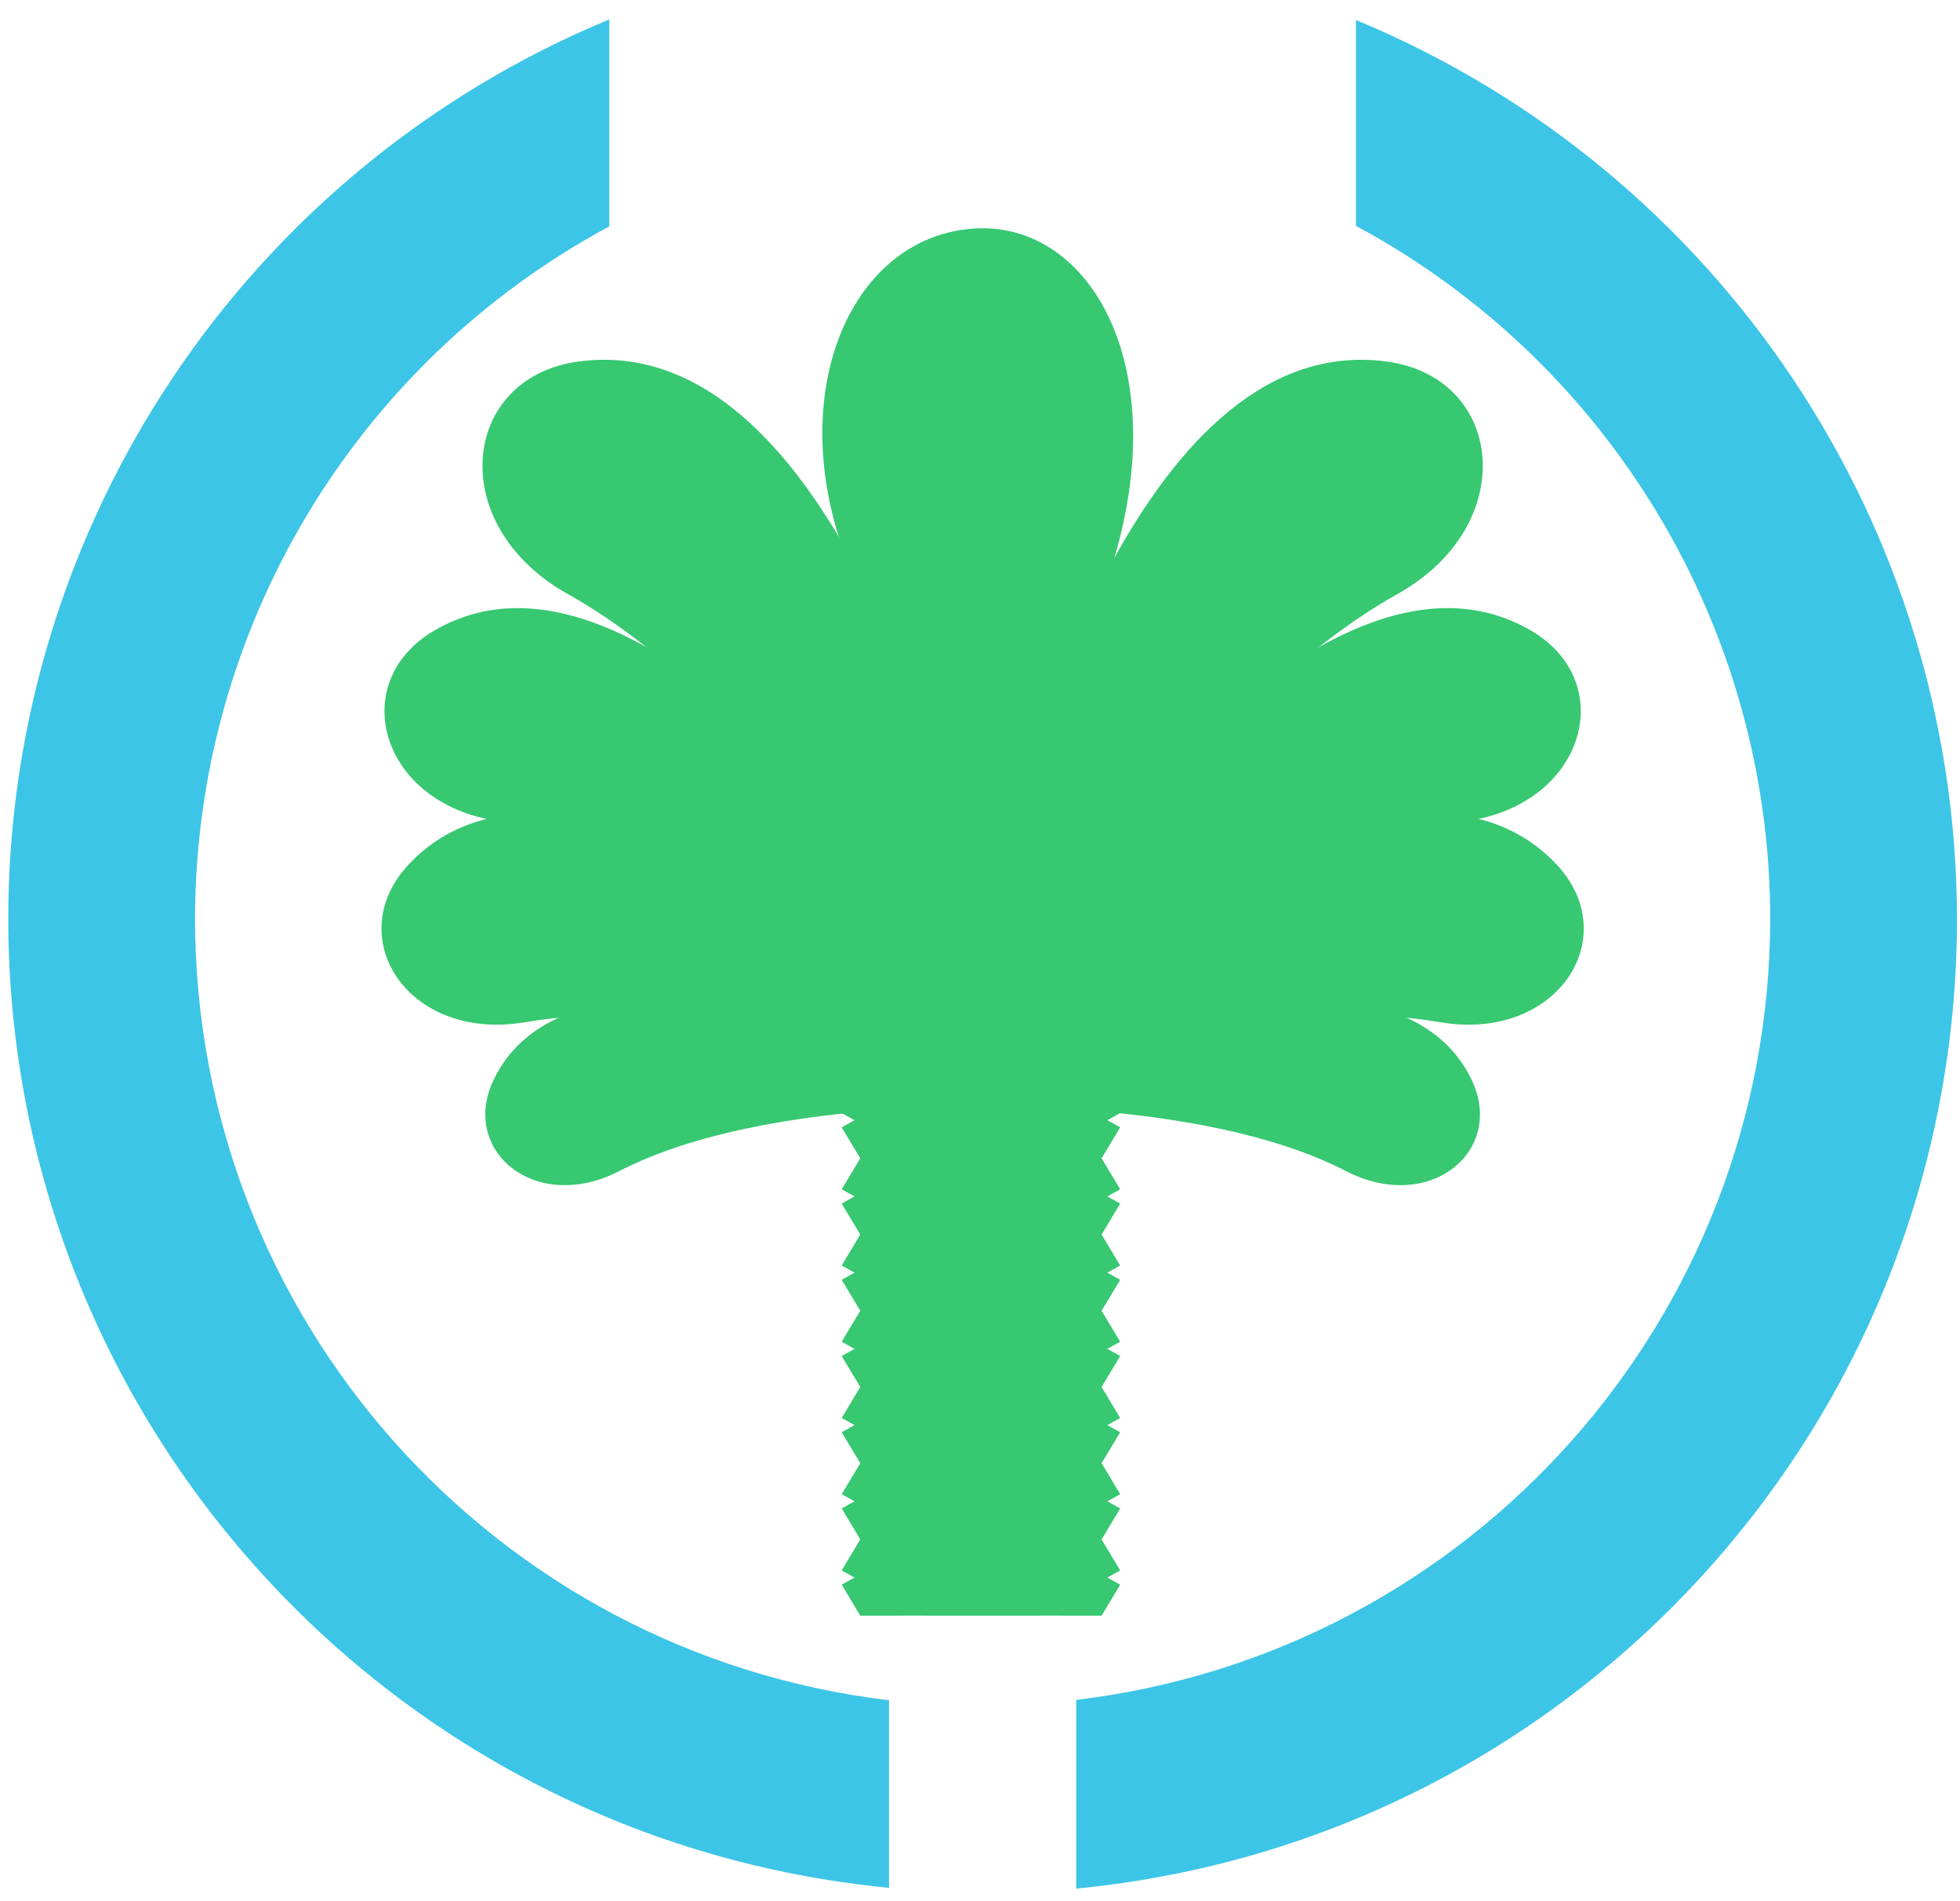
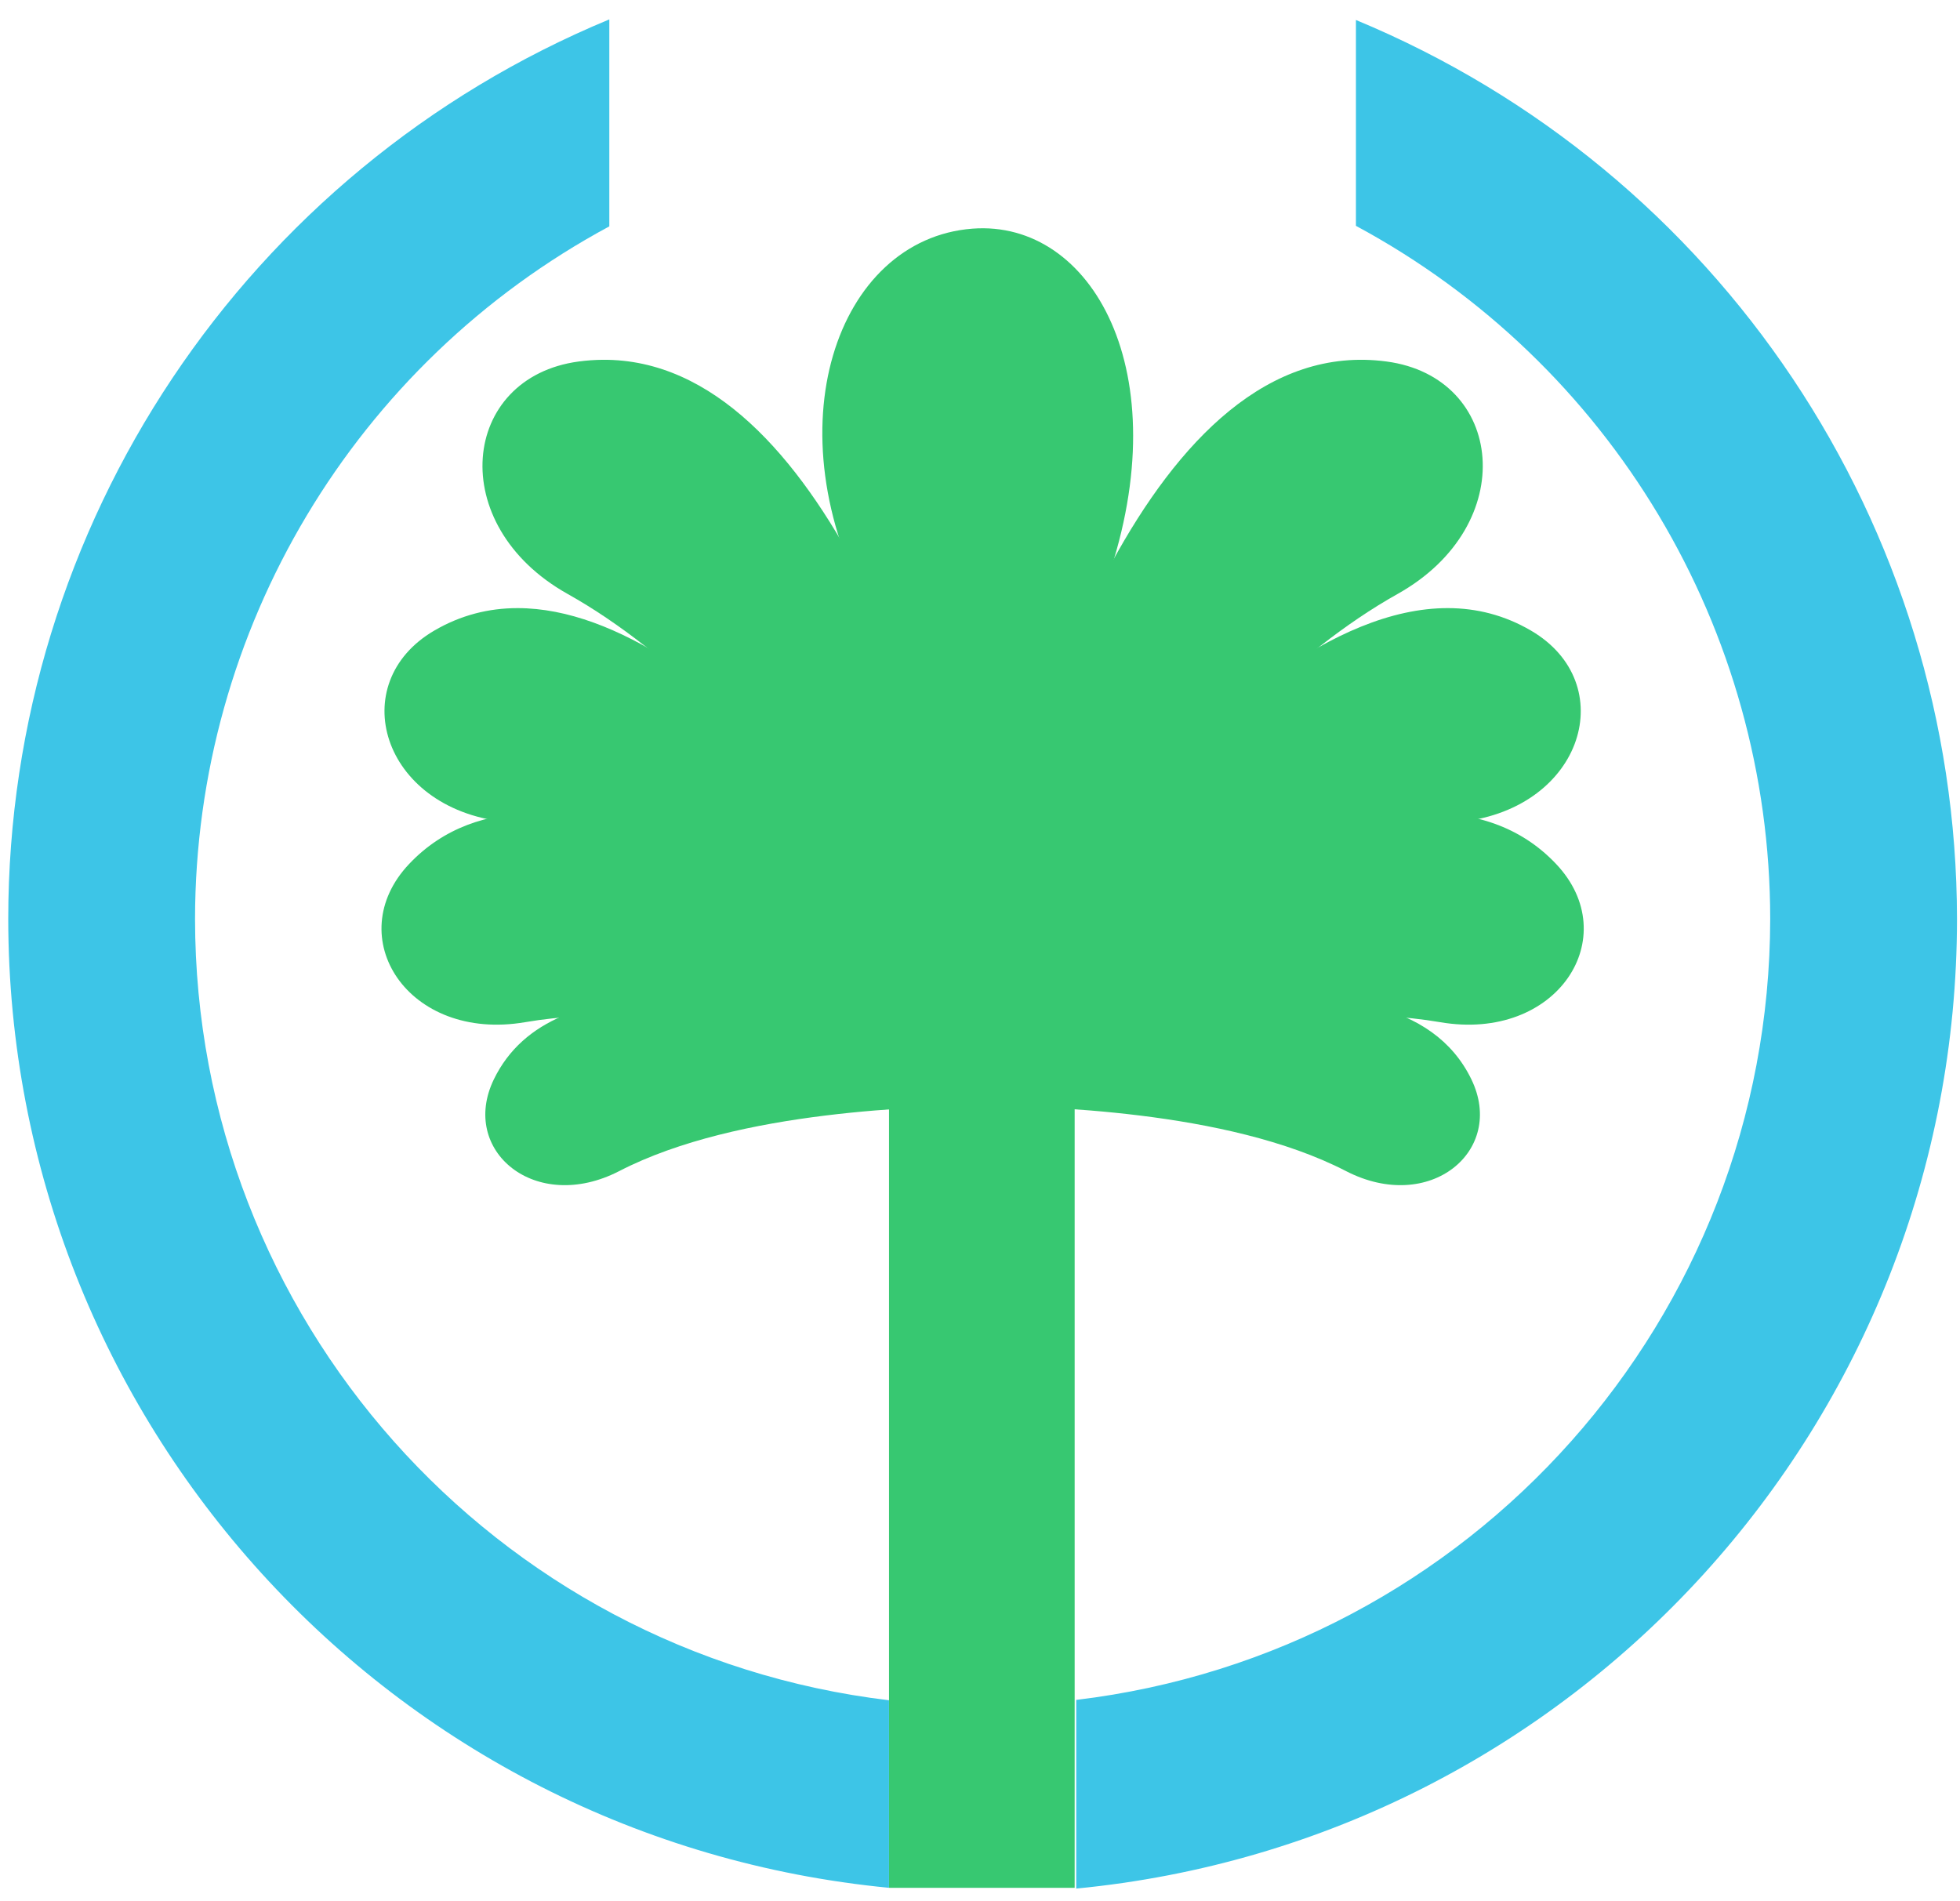
<svg xmlns="http://www.w3.org/2000/svg" xmlns:xlink="http://www.w3.org/1999/xlink" xml:space="preserve" id="svg1" viewBox="0 0 166 161" height="161" width="166" y="0" x="0" version="1.0">
  <defs id="defs84">
    <linearGradient id="linearGradient3597">
      <stop id="stop3599" offset="0" style="stop-color:#ffffff;stop-opacity:1;" />
      <stop id="stop3601" offset="1" style="stop-color:#e6e6e6;stop-opacity:1;" />
    </linearGradient>
    <radialGradient gradientUnits="userSpaceOnUse" r="347.37" fy="567.999" fx="232.688" cy="567.999" cx="232.688" id="radialGradient6974" xlink:href="#linearGradient6968" gradientTransform="matrix(0.1121302,0,0,0.1121302,7.849829,-4.902103)" />
    <linearGradient id="linearGradient6968">
      <stop id="stop6970" offset="0" style="stop-color:#80e5ff;stop-opacity:1" />
      <stop id="stop6972" offset="1" style="stop-color:#2a7fff;stop-opacity:1" />
    </linearGradient>
    <filter height="1.227" y="-0.114" width="1.166" x="-0.083" id="filter6964" style="color-interpolation-filters:sRGB">
      <feGaussianBlur id="feGaussianBlur6966" stdDeviation="18.43" />
    </filter>
    <filter height="1.057" y="-0.028" width="1.139" x="-0.07" id="filter6892" style="color-interpolation-filters:sRGB">
      <feGaussianBlur id="feGaussianBlur6894" stdDeviation="0.289" />
    </filter>
    <filter height="1.059" y="-0.03" width="1.143" x="-0.072" id="filter6625" style="color-interpolation-filters:sRGB">
      <feGaussianBlur id="feGaussianBlur6627" stdDeviation="4.554" />
    </filter>
    <filter height="1.068" y="-0.034" width="1.12" x="-0.06" id="filter6691" style="color-interpolation-filters:sRGB">
      <feGaussianBlur id="feGaussianBlur6693" stdDeviation="5.349" />
    </filter>
    <clipPath clipPathUnits="userSpaceOnUse" id="clipPath10504">
      <rect style="fill:#2affd5;fill-opacity:1;fill-rule:evenodd;stroke:none" id="rect10506" width="183.148" height="335.058" x="-11974.308" y="-8282.97" rx="0.015" ry="0.037" />
    </clipPath>
    <clipPath clipPathUnits="userSpaceOnUse" id="clipPath5411">
      <rect style="fill:#c87137;fill-opacity:1;fill-rule:evenodd;stroke:#000000;stroke-width:4.451;stroke-miterlimit:4;stroke-dasharray:none;stroke-opacity:1" id="rect5413" width="197.968" height="1007.734" x="-4245.468" y="240.878" rx="0.026" ry="0.371" />
    </clipPath>
  </defs>
  <g id="g6424" transform="matrix(1.805532,0,0,1.805532,-3.30264,-5.105245)">
-     <g style="fill:#37c871;fill-opacity:1" clip-path="url(#clipPath10504)" transform="matrix(0.07727078,0,0,0.07727078,965.9119,692.7624)" id="g11258">
-       <rect style="fill:#37c871;fill-opacity:1;fill-rule:evenodd;stroke:none" id="rect11260" width="112.695" height="1003.208" x="-11936.847" y="-8294.706" rx="0.145" ry="0.163" />
-       <g clip-path="url(#clipPath5411)" transform="translate(-7735.929,-8526.996)" id="g11262" style="fill:#37c871;fill-opacity:1;stroke:none">
-         <g id="g11264" style="fill:#37c871;fill-opacity:1;stroke:none">
-           <rect style="fill:#37c871;fill-opacity:1;fill-rule:evenodd;stroke:none" id="rect11266" width="173.178" height="33.986" x="-4251.124" y="-999.615" rx="0.068" ry="0.074" transform="matrix(0.8740313,-0.4858696,0.5142647,0.8576315,0,0)" />
-           <rect style="fill:#37c871;fill-opacity:1;fill-rule:evenodd;stroke:none" id="rect11268" width="173.178" height="33.986" x="-4274.935" y="-959.146" rx="0.068" ry="0.074" transform="matrix(0.8740313,-0.4858696,0.5142647,0.8576315,0,0)" />
-           <rect transform="matrix(0.8740313,-0.4858696,0.5142647,0.8576315,0,0)" ry="0.074" rx="0.068" y="-1080.552" x="-4203.502" height="33.986" width="173.178" id="rect11270" style="fill:#37c871;fill-opacity:1;fill-rule:evenodd;stroke:none" />
-           <rect transform="matrix(0.8740313,-0.4858696,0.5142647,0.8576315,0,0)" ry="0.074" rx="0.068" y="-1161.489" x="-4155.88" height="33.986" width="173.178" id="rect11272" style="fill:#37c871;fill-opacity:1;fill-rule:evenodd;stroke:none" />
-           <rect style="fill:#37c871;fill-opacity:1;fill-rule:evenodd;stroke:none" id="rect11274" width="173.178" height="33.986" x="-4298.746" y="-918.678" rx="0.068" ry="0.074" transform="matrix(0.8740313,-0.4858696,0.5142647,0.8576315,0,0)" />
-           <rect transform="matrix(0.8740313,-0.4858696,0.5142647,0.8576315,0,0)" ry="0.074" rx="0.068" y="-1040.083" x="-4227.313" height="33.986" width="173.178" id="rect11276" style="fill:#37c871;fill-opacity:1;fill-rule:evenodd;stroke:none" />
-           <rect style="fill:#37c871;fill-opacity:1;fill-rule:evenodd;stroke:none" id="rect11278" width="173.178" height="33.986" x="-4108.258" y="-1242.426" rx="0.068" ry="0.074" transform="matrix(0.8740313,-0.4858696,0.5142647,0.8576315,0,0)" />
-           <rect transform="matrix(0.8740313,-0.4858696,0.5142647,0.8576315,0,0)" ry="0.074" rx="0.068" y="-1363.831" x="-4036.825" height="33.986" width="173.178" id="rect11280" style="fill:#37c871;fill-opacity:1;fill-rule:evenodd;stroke:none" />
-           <rect style="fill:#37c871;fill-opacity:1;fill-rule:evenodd;stroke:none" id="rect11282" width="173.178" height="33.986" x="-4132.069" y="-1201.957" rx="0.068" ry="0.074" transform="matrix(0.8740313,-0.4858696,0.5142647,0.8576315,0,0)" />
-           <rect transform="matrix(0.8740313,-0.4858696,0.5142647,0.8576315,0,0)" ry="0.074" rx="0.068" y="-1121.02" x="-4179.691" height="33.986" width="173.178" id="rect11284" style="fill:#37c871;fill-opacity:1;fill-rule:evenodd;stroke:none" />
-           <rect style="fill:#37c871;fill-opacity:1;fill-rule:evenodd;stroke:none" id="rect11286" width="173.178" height="33.986" x="-3965.393" y="-1485.237" rx="0.068" ry="0.074" transform="matrix(0.8740313,-0.4858696,0.5142647,0.8576315,0,0)" />
-           <rect transform="matrix(0.8740313,-0.4858696,0.5142647,0.8576315,0,0)" ry="0.074" rx="0.068" y="-1323.363" x="-4060.637" height="33.986" width="173.178" id="rect11288" style="fill:#37c871;fill-opacity:1;fill-rule:evenodd;stroke:none" />
-           <rect style="fill:#37c871;fill-opacity:1;fill-rule:evenodd;stroke:none" id="rect11290" width="173.178" height="33.986" x="-4084.447" y="-1282.894" rx="0.068" ry="0.074" transform="matrix(0.8740313,-0.4858696,0.5142647,0.8576315,0,0)" />
-           <rect transform="matrix(0.8740313,-0.4858696,0.5142647,0.8576315,0,0)" ry="0.074" rx="0.068" y="-1404.3" x="-4013.014" height="33.986" width="173.178" id="rect11292" style="fill:#37c871;fill-opacity:1;fill-rule:evenodd;stroke:none" />
-           <rect style="fill:#37c871;fill-opacity:1;fill-rule:evenodd;stroke:none" id="rect11294" width="173.178" height="33.986" x="-3893.96" y="-1606.642" rx="0.068" ry="0.074" transform="matrix(0.8740313,-0.4858696,0.5142647,0.8576315,0,0)" />
-           <rect transform="matrix(0.8740313,-0.4858696,0.5142647,0.8576315,0,0)" ry="0.074" rx="0.068" y="-1444.768" x="-3989.204" height="33.986" width="173.178" id="rect11296" style="fill:#37c871;fill-opacity:1;fill-rule:evenodd;stroke:none" />
-           <rect style="fill:#37c871;fill-opacity:1;fill-rule:evenodd;stroke:none" id="rect11298" width="173.178" height="33.986" x="-3941.582" y="-1525.705" rx="0.068" ry="0.074" transform="matrix(0.8740313,-0.4858696,0.5142647,0.8576315,0,0)" />
-           <rect transform="matrix(0.8740313,-0.4858696,0.5142647,0.8576315,0,0)" ry="0.074" rx="0.068" y="-1728.047" x="-3822.527" height="33.986" width="173.178" id="rect11300" style="fill:#37c871;fill-opacity:1;fill-rule:evenodd;stroke:none" />
-           <rect style="fill:#37c871;fill-opacity:1;fill-rule:evenodd;stroke:none" id="rect11302" width="173.178" height="33.986" x="-3846.338" y="-1687.579" rx="0.068" ry="0.074" transform="matrix(0.8740313,-0.4858696,0.5142647,0.8576315,0,0)" />
-           <rect transform="matrix(0.8740313,-0.4858696,0.5142647,0.8576315,0,0)" ry="0.074" rx="0.068" y="-1566.174" x="-3917.771" height="33.986" width="173.178" id="rect11304" style="fill:#37c871;fill-opacity:1;fill-rule:evenodd;stroke:none" />
-           <rect style="fill:#37c871;fill-opacity:1;fill-rule:evenodd;stroke:none" id="rect11306" width="173.178" height="33.986" x="-3798.716" y="-1768.516" rx="0.068" ry="0.074" transform="matrix(0.8740313,-0.4858696,0.5142647,0.8576315,0,0)" />
-           <rect transform="matrix(0.8740313,-0.4858696,0.5142647,0.8576315,0,0)" ry="0.074" rx="0.068" y="-1647.111" x="-3870.149" height="33.986" width="173.178" id="rect11308" style="fill:#37c871;fill-opacity:1;fill-rule:evenodd;stroke:none" />
-           <rect style="fill:#37c871;fill-opacity:1;fill-rule:evenodd;stroke:none" id="rect11310" width="173.178" height="33.986" x="-3774.905" y="-1808.984" rx="0.068" ry="0.074" transform="matrix(0.8740313,-0.4858696,0.5142647,0.8576315,0,0)" />
-           <rect transform="matrix(-0.8740313,-0.4858696,-0.5142647,0.8576315,0,0)" ry="0.074" rx="0.068" y="3030.665" x="2862.915" height="33.986" width="173.178" id="rect11312" style="fill:#37c871;fill-opacity:1;fill-rule:evenodd;stroke:none" />
-           <rect transform="matrix(-0.8740313,-0.4858696,-0.5142647,0.8576315,0,0)" ry="0.074" rx="0.068" y="3071.134" x="2839.104" height="33.986" width="173.178" id="rect11314" style="fill:#37c871;fill-opacity:1;fill-rule:evenodd;stroke:none" />
-           <rect style="fill:#37c871;fill-opacity:1;fill-rule:evenodd;stroke:none" id="rect11316" width="173.178" height="33.986" x="2910.537" y="2949.729" rx="0.068" ry="0.074" transform="matrix(-0.8740313,-0.4858696,-0.5142647,0.8576315,0,0)" />
-           <rect style="fill:#37c871;fill-opacity:1;fill-rule:evenodd;stroke:none" id="rect11318" width="173.178" height="33.986" x="2958.158" y="2868.791" rx="0.068" ry="0.074" transform="matrix(-0.8740313,-0.4858696,-0.5142647,0.8576315,0,0)" />
-           <rect transform="matrix(-0.8740313,-0.4858696,-0.5142647,0.8576315,0,0)" ry="0.074" rx="0.068" y="3111.602" x="2815.293" height="33.986" width="173.178" id="rect11320" style="fill:#37c871;fill-opacity:1;fill-rule:evenodd;stroke:none" />
-           <rect style="fill:#37c871;fill-opacity:1;fill-rule:evenodd;stroke:none" id="rect11322" width="173.178" height="33.986" x="2886.726" y="2990.197" rx="0.068" ry="0.074" transform="matrix(-0.8740313,-0.4858696,-0.5142647,0.8576315,0,0)" />
-           <rect transform="matrix(-0.8740313,-0.4858696,-0.5142647,0.8576315,0,0)" ry="0.074" rx="0.068" y="2787.855" x="3005.78" height="33.986" width="173.178" id="rect11324" style="fill:#37c871;fill-opacity:1;fill-rule:evenodd;stroke:none" />
-           <rect style="fill:#37c871;fill-opacity:1;fill-rule:evenodd;stroke:none" id="rect11326" width="173.178" height="33.986" x="3077.213" y="2666.449" rx="0.068" ry="0.074" transform="matrix(-0.8740313,-0.4858696,-0.5142647,0.8576315,0,0)" />
-           <rect transform="matrix(-0.8740313,-0.4858696,-0.5142647,0.8576315,0,0)" ry="0.074" rx="0.068" y="2828.323" x="2981.969" height="33.986" width="173.178" id="rect11328" style="fill:#37c871;fill-opacity:1;fill-rule:evenodd;stroke:none" />
-           <rect style="fill:#37c871;fill-opacity:1;fill-rule:evenodd;stroke:none" id="rect11330" width="173.178" height="33.986" x="2934.347" y="2909.26" rx="0.068" ry="0.074" transform="matrix(-0.8740313,-0.4858696,-0.5142647,0.8576315,0,0)" />
-           <rect transform="matrix(-0.8740313,-0.4858696,-0.5142647,0.8576315,0,0)" ry="0.074" rx="0.068" y="2545.044" x="3148.646" height="33.986" width="173.178" id="rect11332" style="fill:#37c871;fill-opacity:1;fill-rule:evenodd;stroke:none" />
-           <rect style="fill:#37c871;fill-opacity:1;fill-rule:evenodd;stroke:none" id="rect11334" width="173.178" height="33.986" x="3053.402" y="2706.918" rx="0.068" ry="0.074" transform="matrix(-0.8740313,-0.4858696,-0.5142647,0.8576315,0,0)" />
-           <rect transform="matrix(-0.8740313,-0.4858696,-0.5142647,0.8576315,0,0)" ry="0.074" rx="0.068" y="2747.386" x="3029.591" height="33.986" width="173.178" id="rect11336" style="fill:#37c871;fill-opacity:1;fill-rule:evenodd;stroke:none" />
-           <rect style="fill:#37c871;fill-opacity:1;fill-rule:evenodd;stroke:none" id="rect11338" width="173.178" height="33.986" x="3101.024" y="2625.981" rx="0.068" ry="0.074" transform="matrix(-0.8740313,-0.4858696,-0.5142647,0.8576315,0,0)" />
-           <rect transform="matrix(-0.8740313,-0.4858696,-0.5142647,0.8576315,0,0)" ry="0.074" rx="0.068" y="2423.638" x="3220.079" height="33.986" width="173.178" id="rect11340" style="fill:#37c871;fill-opacity:1;fill-rule:evenodd;stroke:none" />
-           <rect style="fill:#37c871;fill-opacity:1;fill-rule:evenodd;stroke:none" id="rect11342" width="173.178" height="33.986" x="3124.835" y="2585.512" rx="0.068" ry="0.074" transform="matrix(-0.8740313,-0.4858696,-0.5142647,0.8576315,0,0)" />
-           <rect transform="matrix(-0.8740313,-0.4858696,-0.5142647,0.8576315,0,0)" ry="0.074" rx="0.068" y="2504.575" x="3172.457" height="33.986" width="173.178" id="rect11344" style="fill:#37c871;fill-opacity:1;fill-rule:evenodd;stroke:none" />
-           <rect style="fill:#37c871;fill-opacity:1;fill-rule:evenodd;stroke:none" id="rect11346" width="173.178" height="33.986" x="3291.512" y="2302.233" rx="0.068" ry="0.074" transform="matrix(-0.8740313,-0.4858696,-0.5142647,0.8576315,0,0)" />
-           <rect transform="matrix(-0.8740313,-0.4858696,-0.5142647,0.8576315,0,0)" ry="0.074" rx="0.068" y="2342.701" x="3267.701" height="33.986" width="173.178" id="rect11348" style="fill:#37c871;fill-opacity:1;fill-rule:evenodd;stroke:none" />
-           <rect style="fill:#37c871;fill-opacity:1;fill-rule:evenodd;stroke:none" id="rect11350" width="173.178" height="33.986" x="3196.268" y="2464.107" rx="0.068" ry="0.074" transform="matrix(-0.8740313,-0.4858696,-0.5142647,0.8576315,0,0)" />
-           <rect transform="matrix(-0.8740313,-0.4858696,-0.5142647,0.8576315,0,0)" ry="0.074" rx="0.068" y="2261.764" x="3315.323" height="33.986" width="173.178" id="rect11352" style="fill:#37c871;fill-opacity:1;fill-rule:evenodd;stroke:none" />
-           <rect style="fill:#37c871;fill-opacity:1;fill-rule:evenodd;stroke:none" id="rect11354" width="173.178" height="33.986" x="3243.89" y="2383.17" rx="0.068" ry="0.074" transform="matrix(-0.8740313,-0.4858696,-0.5142647,0.8576315,0,0)" />
-           <rect transform="matrix(-0.8740313,-0.4858696,-0.5142647,0.8576315,0,0)" ry="0.074" rx="0.068" y="2221.296" x="3339.134" height="33.986" width="173.178" id="rect11356" style="fill:#37c871;fill-opacity:1;fill-rule:evenodd;stroke:none" />
-         </g>
-         <rect style="fill:#37c871;fill-opacity:1;fill-rule:evenodd;stroke:none" id="rect11358" width="173.178" height="33.986" x="-4251.124" y="-999.615" rx="0.068" ry="0.074" transform="matrix(0.8740313,-0.4858696,0.5142647,0.8576315,0,0)" />
-         <rect style="fill:#37c871;fill-opacity:1;fill-rule:evenodd;stroke:none" id="rect11360" width="173.178" height="33.986" x="-4274.935" y="-959.146" rx="0.068" ry="0.074" transform="matrix(0.8740313,-0.4858696,0.5142647,0.8576315,0,0)" />
-         <rect transform="matrix(0.8740313,-0.4858696,0.5142647,0.8576315,0,0)" ry="0.074" rx="0.068" y="-1080.552" x="-4203.502" height="33.986" width="173.178" id="rect11362" style="fill:#37c871;fill-opacity:1;fill-rule:evenodd;stroke:none" />
-         <rect transform="matrix(0.8740313,-0.4858696,0.5142647,0.8576315,0,0)" ry="0.074" rx="0.068" y="-1161.489" x="-4155.88" height="33.986" width="173.178" id="rect11364" style="fill:#37c871;fill-opacity:1;fill-rule:evenodd;stroke:none" />
-         <rect style="fill:#37c871;fill-opacity:1;fill-rule:evenodd;stroke:none" id="rect11366" width="173.178" height="33.986" x="-4298.746" y="-918.678" rx="0.068" ry="0.074" transform="matrix(0.8740313,-0.4858696,0.5142647,0.8576315,0,0)" />
-         <rect transform="matrix(0.8740313,-0.4858696,0.5142647,0.8576315,0,0)" ry="0.074" rx="0.068" y="-1040.083" x="-4227.313" height="33.986" width="173.178" id="rect11368" style="fill:#37c871;fill-opacity:1;fill-rule:evenodd;stroke:none" />
-         <rect style="fill:#37c871;fill-opacity:1;fill-rule:evenodd;stroke:none" id="rect11370" width="173.178" height="33.986" x="-4108.258" y="-1242.426" rx="0.068" ry="0.074" transform="matrix(0.8740313,-0.4858696,0.5142647,0.8576315,0,0)" />
-         <rect transform="matrix(0.8740313,-0.4858696,0.5142647,0.8576315,0,0)" ry="0.074" rx="0.068" y="-1363.831" x="-4036.825" height="33.986" width="173.178" id="rect11372" style="fill:#37c871;fill-opacity:1;fill-rule:evenodd;stroke:none" />
-         <rect style="fill:#37c871;fill-opacity:1;fill-rule:evenodd;stroke:none" id="rect11374" width="173.178" height="33.986" x="-4132.069" y="-1201.957" rx="0.068" ry="0.074" transform="matrix(0.8740313,-0.4858696,0.5142647,0.8576315,0,0)" />
-         <rect transform="matrix(0.8740313,-0.4858696,0.5142647,0.8576315,0,0)" ry="0.074" rx="0.068" y="-1121.02" x="-4179.691" height="33.986" width="173.178" id="rect11376" style="fill:#37c871;fill-opacity:1;fill-rule:evenodd;stroke:none" />
-         <rect style="fill:#37c871;fill-opacity:1;fill-rule:evenodd;stroke:none" id="rect11378" width="173.178" height="33.986" x="-3965.393" y="-1485.237" rx="0.068" ry="0.074" transform="matrix(0.8740313,-0.4858696,0.5142647,0.8576315,0,0)" />
-         <rect transform="matrix(0.8740313,-0.4858696,0.5142647,0.8576315,0,0)" ry="0.074" rx="0.068" y="-1323.363" x="-4060.637" height="33.986" width="173.178" id="rect11380" style="fill:#37c871;fill-opacity:1;fill-rule:evenodd;stroke:none" />
-         <rect style="fill:#37c871;fill-opacity:1;fill-rule:evenodd;stroke:none" id="rect11382" width="173.178" height="33.986" x="-4084.447" y="-1282.894" rx="0.068" ry="0.074" transform="matrix(0.8740313,-0.4858696,0.5142647,0.8576315,0,0)" />
-         <rect transform="matrix(0.8740313,-0.4858696,0.5142647,0.8576315,0,0)" ry="0.074" rx="0.068" y="-1404.3" x="-4013.014" height="33.986" width="173.178" id="rect11384" style="fill:#37c871;fill-opacity:1;fill-rule:evenodd;stroke:none" />
-         <rect style="fill:#37c871;fill-opacity:1;fill-rule:evenodd;stroke:none" id="rect11386" width="173.178" height="33.986" x="-3893.96" y="-1606.642" rx="0.068" ry="0.074" transform="matrix(0.8740313,-0.4858696,0.5142647,0.8576315,0,0)" />
-         <rect transform="matrix(0.8740313,-0.4858696,0.5142647,0.8576315,0,0)" ry="0.074" rx="0.068" y="-1444.768" x="-3989.204" height="33.986" width="173.178" id="rect11388" style="fill:#37c871;fill-opacity:1;fill-rule:evenodd;stroke:none" />
-         <rect style="fill:#37c871;fill-opacity:1;fill-rule:evenodd;stroke:none" id="rect11390" width="173.178" height="33.986" x="-3941.582" y="-1525.705" rx="0.068" ry="0.074" transform="matrix(0.8740313,-0.4858696,0.5142647,0.8576315,0,0)" />
-         <rect transform="matrix(0.8740313,-0.4858696,0.5142647,0.8576315,0,0)" ry="0.074" rx="0.068" y="-1728.047" x="-3822.527" height="33.986" width="173.178" id="rect11392" style="fill:#37c871;fill-opacity:1;fill-rule:evenodd;stroke:none" />
-         <rect style="fill:#37c871;fill-opacity:1;fill-rule:evenodd;stroke:none" id="rect11394" width="173.178" height="33.986" x="-3846.338" y="-1687.579" rx="0.068" ry="0.074" transform="matrix(0.8740313,-0.4858696,0.5142647,0.8576315,0,0)" />
-         <rect transform="matrix(0.8740313,-0.4858696,0.5142647,0.8576315,0,0)" ry="0.074" rx="0.068" y="-1566.174" x="-3917.771" height="33.986" width="173.178" id="rect11396" style="fill:#37c871;fill-opacity:1;fill-rule:evenodd;stroke:none" />
-         <rect style="fill:#37c871;fill-opacity:1;fill-rule:evenodd;stroke:none" id="rect11398" width="173.178" height="33.986" x="-3798.716" y="-1768.516" rx="0.068" ry="0.074" transform="matrix(0.8740313,-0.4858696,0.5142647,0.8576315,0,0)" />
-         <rect transform="matrix(0.8740313,-0.4858696,0.5142647,0.8576315,0,0)" ry="0.074" rx="0.068" y="-1647.111" x="-3870.149" height="33.986" width="173.178" id="rect11400" style="fill:#37c871;fill-opacity:1;fill-rule:evenodd;stroke:none" />
-         <rect style="fill:#37c871;fill-opacity:1;fill-rule:evenodd;stroke:none" id="rect11402" width="173.178" height="33.986" x="-3774.905" y="-1808.984" rx="0.068" ry="0.074" transform="matrix(0.8740313,-0.4858696,0.5142647,0.8576315,0,0)" />
-         <rect transform="matrix(-0.8740313,-0.4858696,-0.5142647,0.8576315,0,0)" ry="0.074" rx="0.068" y="3030.665" x="2862.915" height="33.986" width="173.178" id="rect11404" style="fill:#37c871;fill-opacity:1;fill-rule:evenodd;stroke:none" />
-         <rect transform="matrix(-0.8740313,-0.4858696,-0.5142647,0.8576315,0,0)" ry="0.074" rx="0.068" y="3071.134" x="2839.104" height="33.986" width="173.178" id="rect11406" style="fill:#37c871;fill-opacity:1;fill-rule:evenodd;stroke:none" />
-         <rect style="fill:#37c871;fill-opacity:1;fill-rule:evenodd;stroke:none" id="rect11408" width="173.178" height="33.986" x="2910.537" y="2949.729" rx="0.068" ry="0.074" transform="matrix(-0.8740313,-0.4858696,-0.5142647,0.8576315,0,0)" />
-         <rect style="fill:#37c871;fill-opacity:1;fill-rule:evenodd;stroke:none" id="rect11410" width="173.178" height="33.986" x="2958.158" y="2868.791" rx="0.068" ry="0.074" transform="matrix(-0.8740313,-0.4858696,-0.5142647,0.8576315,0,0)" />
-         <rect transform="matrix(-0.8740313,-0.4858696,-0.5142647,0.8576315,0,0)" ry="0.074" rx="0.068" y="3111.602" x="2815.293" height="33.986" width="173.178" id="rect11412" style="fill:#37c871;fill-opacity:1;fill-rule:evenodd;stroke:none" />
-         <rect style="fill:#37c871;fill-opacity:1;fill-rule:evenodd;stroke:none" id="rect11414" width="173.178" height="33.986" x="2886.726" y="2990.197" rx="0.068" ry="0.074" transform="matrix(-0.8740313,-0.4858696,-0.5142647,0.8576315,0,0)" />
-         <rect transform="matrix(-0.8740313,-0.4858696,-0.5142647,0.8576315,0,0)" ry="0.074" rx="0.068" y="2787.855" x="3005.78" height="33.986" width="173.178" id="rect11416" style="fill:#37c871;fill-opacity:1;fill-rule:evenodd;stroke:none" />
-         <rect style="fill:#37c871;fill-opacity:1;fill-rule:evenodd;stroke:none" id="rect11418" width="173.178" height="33.986" x="3077.213" y="2666.449" rx="0.068" ry="0.074" transform="matrix(-0.8740313,-0.4858696,-0.5142647,0.8576315,0,0)" />
-         <rect transform="matrix(-0.8740313,-0.4858696,-0.5142647,0.8576315,0,0)" ry="0.074" rx="0.068" y="2828.323" x="2981.969" height="33.986" width="173.178" id="rect11420" style="fill:#37c871;fill-opacity:1;fill-rule:evenodd;stroke:none" />
-         <rect style="fill:#37c871;fill-opacity:1;fill-rule:evenodd;stroke:none" id="rect11422" width="173.178" height="33.986" x="2934.347" y="2909.26" rx="0.068" ry="0.074" transform="matrix(-0.8740313,-0.4858696,-0.5142647,0.8576315,0,0)" />
-         <rect transform="matrix(-0.8740313,-0.4858696,-0.5142647,0.8576315,0,0)" ry="0.074" rx="0.068" y="2545.044" x="3148.646" height="33.986" width="173.178" id="rect11424" style="fill:#37c871;fill-opacity:1;fill-rule:evenodd;stroke:none" />
-         <rect style="fill:#37c871;fill-opacity:1;fill-rule:evenodd;stroke:none" id="rect11426" width="173.178" height="33.986" x="3053.402" y="2706.918" rx="0.068" ry="0.074" transform="matrix(-0.8740313,-0.4858696,-0.5142647,0.8576315,0,0)" />
-         <rect transform="matrix(-0.8740313,-0.4858696,-0.5142647,0.8576315,0,0)" ry="0.074" rx="0.068" y="2747.386" x="3029.591" height="33.986" width="173.178" id="rect11428" style="fill:#37c871;fill-opacity:1;fill-rule:evenodd;stroke:none" />
-         <rect style="fill:#37c871;fill-opacity:1;fill-rule:evenodd;stroke:none" id="rect11430" width="173.178" height="33.986" x="3101.024" y="2625.981" rx="0.068" ry="0.074" transform="matrix(-0.8740313,-0.4858696,-0.5142647,0.8576315,0,0)" />
-         <rect transform="matrix(-0.8740313,-0.4858696,-0.5142647,0.8576315,0,0)" ry="0.074" rx="0.068" y="2423.638" x="3220.079" height="33.986" width="173.178" id="rect11432" style="fill:#37c871;fill-opacity:1;fill-rule:evenodd;stroke:none" />
-         <rect style="fill:#37c871;fill-opacity:1;fill-rule:evenodd;stroke:none" id="rect11434" width="173.178" height="33.986" x="3124.835" y="2585.512" rx="0.068" ry="0.074" transform="matrix(-0.8740313,-0.4858696,-0.5142647,0.8576315,0,0)" />
-         <rect transform="matrix(-0.8740313,-0.4858696,-0.5142647,0.8576315,0,0)" ry="0.074" rx="0.068" y="2504.575" x="3172.457" height="33.986" width="173.178" id="rect11436" style="fill:#37c871;fill-opacity:1;fill-rule:evenodd;stroke:none" />
-         <rect style="fill:#37c871;fill-opacity:1;fill-rule:evenodd;stroke:none" id="rect11438" width="173.178" height="33.986" x="3291.512" y="2302.233" rx="0.068" ry="0.074" transform="matrix(-0.8740313,-0.4858696,-0.5142647,0.8576315,0,0)" />
-         <rect transform="matrix(-0.8740313,-0.4858696,-0.5142647,0.8576315,0,0)" ry="0.074" rx="0.068" y="2342.701" x="3267.701" height="33.986" width="173.178" id="rect11440" style="fill:#37c871;fill-opacity:1;fill-rule:evenodd;stroke:none" />
-         <rect style="fill:#37c871;fill-opacity:1;fill-rule:evenodd;stroke:none" id="rect11442" width="173.178" height="33.986" x="3196.268" y="2464.107" rx="0.068" ry="0.074" transform="matrix(-0.8740313,-0.4858696,-0.5142647,0.8576315,0,0)" />
-         <rect transform="matrix(-0.8740313,-0.4858696,-0.5142647,0.8576315,0,0)" ry="0.074" rx="0.068" y="2261.764" x="3315.323" height="33.986" width="173.178" id="rect11444" style="fill:#37c871;fill-opacity:1;fill-rule:evenodd;stroke:none" />
-         <rect style="fill:#37c871;fill-opacity:1;fill-rule:evenodd;stroke:none" id="rect11446" width="173.178" height="33.986" x="3243.89" y="2383.17" rx="0.068" ry="0.074" transform="matrix(-0.8740313,-0.4858696,-0.5142647,0.8576315,0,0)" />
-         <rect transform="matrix(-0.8740313,-0.4858696,-0.5142647,0.8576315,0,0)" ry="0.074" rx="0.068" y="2221.296" x="3339.134" height="33.986" width="173.178" id="rect11448" style="fill:#37c871;fill-opacity:1;fill-rule:evenodd;stroke:none" />
-       </g>
-     </g>
+     <rect style="fill:#37c871;fill-opacity:1;fill-rule:evenodd;stroke:none;stroke-width:0.077" id="rect11260" width="8.708" height="40.153" x="43.531" y="51.237" rx="0.011" ry="0.013" />
    <g style="fill:#37c871;fill-opacity:1;stroke:none" id="g11450" transform="matrix(0.04929732,0,0,0.04929732,290.1839,40.88883)">
      <path id="path11452" d="m -5215.299,178.092 c -72.257,-0.166 -135.993,18.976 -164.092,77.002 -32.898,67.937 39.617,128.433 119.412,87.229 114.243,-58.993 292.472,-60.829 345.676,-62.803 53.204,1.974 231.432,3.81 345.676,62.803 79.795,41.204 152.31,-19.292 119.412,-87.229 -73.005,-150.76 -386.507,-39.056 -465.088,-8.197 -48.336,-18.982 -185.52,-68.539 -300.996,-68.805 z" style="fill:#37c871;fill-opacity:1;fill-rule:evenodd;stroke:none" />
      <path id="path11454" d="m -4913.264,-554.851 c -3.59,-0.032 -7.217,0.094 -10.876,0.378 -128.844,10.006 -192.263,190.148 -96.522,364.269 88.307,160.603 85.724,386.656 81.246,473.49 h 83.504 c -7.593,-57.925 -27.871,-272.973 53.737,-485.586 76.923,-200.409 0.216,-351.565 -111.088,-352.551 z" style="fill:#37c871;fill-opacity:1;fill-rule:evenodd;stroke:none" />
      <g style="fill:#37c871;fill-opacity:1;stroke:none" transform="matrix(1.000465,0,0,0.9558064,-3755.08,-78.46909)" id="g11456">
        <path style="fill:#37c871;fill-opacity:1;fill-rule:evenodd;stroke:none" d="m -1151.179,378.654 -14.037,-800.253" id="path11458" />
        <path id="path11460" d="m -1138.077,378.654 -14.037,-800.253" style="fill:#37c871;fill-opacity:1;fill-rule:evenodd;stroke:none" />
      </g>
      <path id="path11462" d="m -5275.713,-429.682 c -7.537,0.054 -15.2,0.589 -22.99,1.631 -112.055,14.99 -127.77,155.553 -10.395,221.236 199.678,111.741 373.717,403.915 378.965,398.764 l 15.83,-8.635 15.83,8.635 c 5.248,5.151 179.286,-287.023 378.965,-398.764 117.375,-65.683 101.66,-206.247 -10.395,-221.236 -225.364,-30.147 -344.458,364.561 -384.4,530.869 -38.561,-160.559 -150.897,-533.998 -361.41,-532.5 z" style="fill:#37c871;fill-opacity:1;fill-rule:evenodd;stroke:none" />
      <path id="path11464" d="m -5356.785,-193.373 c -27.295,0.001 -53.968,6.566 -79.373,21.434 -85.267,49.901 -50.495,168.51 66.287,181.844 198.67,22.683 437.567,199.464 440.059,193.541 l 15.51,-19.379 15.51,19.379 c 2.492,5.923 241.388,-170.858 440.059,-193.541 116.782,-13.334 151.556,-131.943 66.289,-181.844 -202.433,-118.469 -485.267,290.191 -521.857,344.863 -31.999,-47.811 -252.29,-366.306 -442.483,-366.297 z" style="fill:#37c871;fill-opacity:1;fill-rule:evenodd;stroke:none" />
      <path id="path11466" d="m -5338.832,1.537 c -46.563,0.203 -88.588,14.16 -121.129,48.537 -65.529,69.227 -1.324,169.725 110.457,150.576 137.405,-23.538 315.913,21.777 404.684,46.416 l 5.851,14.174 c 0.128,1.112 9.102,-1.245 24.666,-5.609 15.564,4.364 24.538,6.721 24.666,5.609 l 5.851,-14.174 c 88.771,-24.639 267.279,-69.954 404.684,-46.416 111.781,19.149 175.987,-81.35 110.457,-150.576 -136.828,-144.548 -441.168,71.81 -545.658,153.818 C -4993.943,141.388 -5189.605,0.887 -5338.832,1.537 Z" style="fill:#37c871;fill-opacity:1;fill-rule:evenodd;stroke:none" />
      <path id="path11468" d="m -4916.15,164.79 c 0,0 209.509,-509.075 397.13,-519.683" style="fill:#37c871;fill-opacity:1;fill-rule:evenodd;stroke:none" />
      <path style="fill:#37c871;fill-opacity:1;fill-rule:evenodd;stroke:none" d="m -4936.163,234.063 c 0,0 407.226,-222.748 535.874,-130.25" id="path11470" />
      <path id="path11472" d="m -4903.876,175.588 c 0,0 340.692,-339.652 495.511,-284.883" style="fill:#37c871;fill-opacity:1;fill-rule:evenodd;stroke:none" />
      <path id="path11474" d="m -4921.632,258.166 c 0,0 360.697,-70.688 435.67,29.919" style="fill:#37c871;fill-opacity:1;fill-rule:evenodd;stroke:none" />
      <path style="fill:#37c871;fill-opacity:1;fill-rule:evenodd;stroke:none" d="m -4912.455,164.79 c 0,0 -209.509,-509.075 -397.13,-519.683" id="path11476" />
      <path id="path11478" d="m -4892.443,234.063 c 0,0 -407.226,-222.748 -535.874,-130.25" style="fill:#37c871;fill-opacity:1;fill-rule:evenodd;stroke:none" />
      <path style="fill:#37c871;fill-opacity:1;fill-rule:evenodd;stroke:none" d="m -4924.73,175.588 c 0,0 -340.692,-339.652 -495.511,-284.883" id="path11480" />
      <path style="fill:#37c871;fill-opacity:1;fill-rule:evenodd;stroke:none" d="m -4906.974,258.166 c 0,0 -360.697,-70.688 -435.67,29.919" id="path11482" />
      <path style="fill:#37c871;fill-opacity:1;fill-rule:evenodd;stroke:none" d="m -4909.412,170.238 c 0,0 209.509,-509.075 397.13,-519.683" id="path11484" />
      <path id="path11486" d="m -4934.632,241.207 c 0,0 407.226,-222.748 535.874,-130.25" style="fill:#37c871;fill-opacity:1;fill-rule:evenodd;stroke:none" />
      <path style="fill:#37c871;fill-opacity:1;fill-rule:evenodd;stroke:none" d="m -4900.283,182.254 c 0,0 340.692,-339.652 495.511,-284.883" id="path11488" />
      <path id="path11490" d="m -4919.194,170.238 c 0,0 -209.509,-509.075 -397.13,-519.683" style="fill:#37c871;fill-opacity:1;fill-rule:evenodd;stroke:none" />
      <path style="fill:#37c871;fill-opacity:1;fill-rule:evenodd;stroke:none" d="m -4893.973,241.207 c 0,0 -407.226,-222.748 -535.874,-130.25" id="path11492" />
      <path id="path11494" d="m -4928.322,182.254 c 0,0 -340.692,-339.652 -495.511,-284.883" style="fill:#37c871;fill-opacity:1;fill-rule:evenodd;stroke:none" />
      <path style="fill:#37c871;fill-opacity:1;fill-rule:evenodd;stroke:none" d="m -4922.186,263.925 c 0,0 360.696,-70.688 435.67,29.919" id="path11496" />
      <path id="path11498" d="m -4906.419,263.925 c 0,0 -360.696,-70.688 -435.67,29.919" style="fill:#37c871;fill-opacity:1;fill-rule:evenodd;stroke:none" />
    </g>
    <path style="fill:#3dc5e7;fill-opacity:1;fill-rule:evenodd;stroke:none" d="M 30.411,3.737 A 45.706,45.706 0 0 0 2.216,45.94 45.706,45.706 0 0 0 43.531,91.39 V 82.592 A 36.944,36.944 0 0 1 10.978,45.94 36.944,36.944 0 0 1 30.411,13.447 V 3.737 Z m 35.022,0.028 v 9.657 a 36.944,36.944 0 0 1 19.433,32.518 36.944,36.944 0 0 1 -32.553,36.635 v 8.851 A 45.706,45.706 0 0 0 93.628,45.94 45.706,45.706 0 0 0 65.433,3.765 Z" id="path11500" />
  </g>
</svg>
